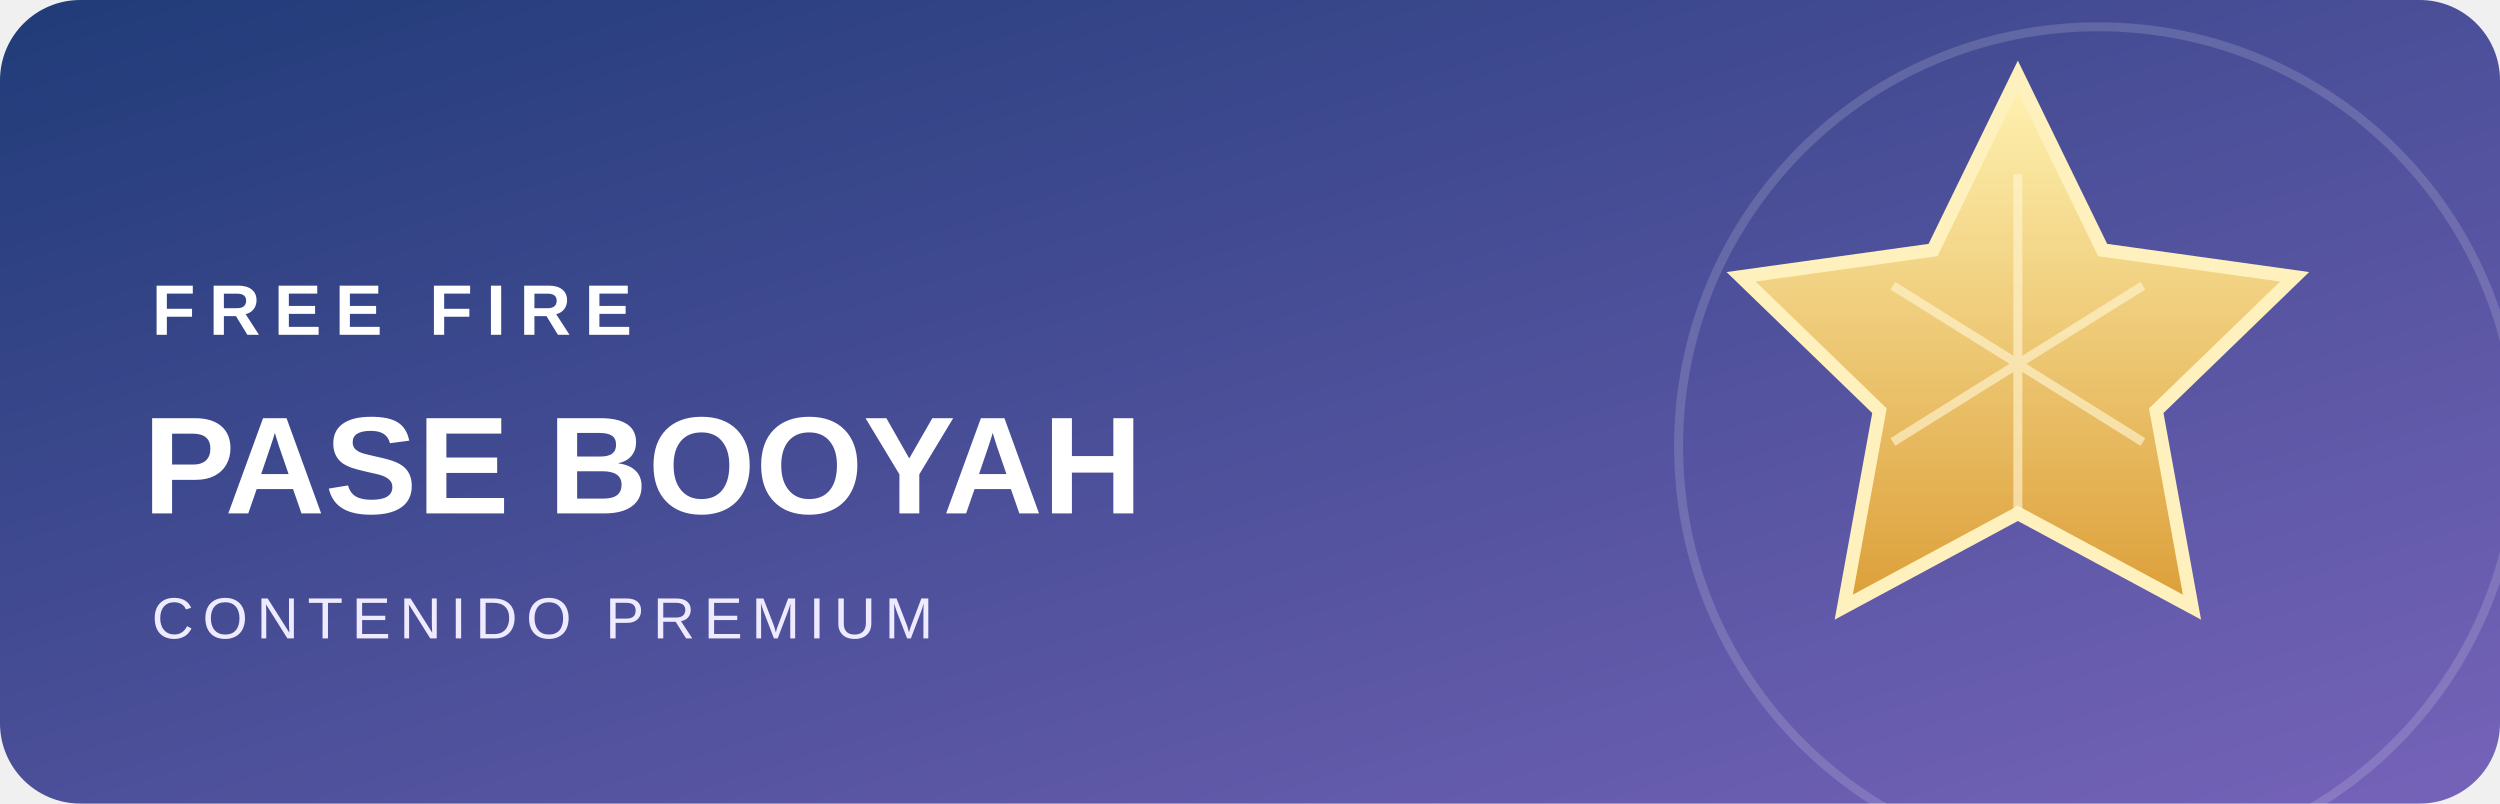
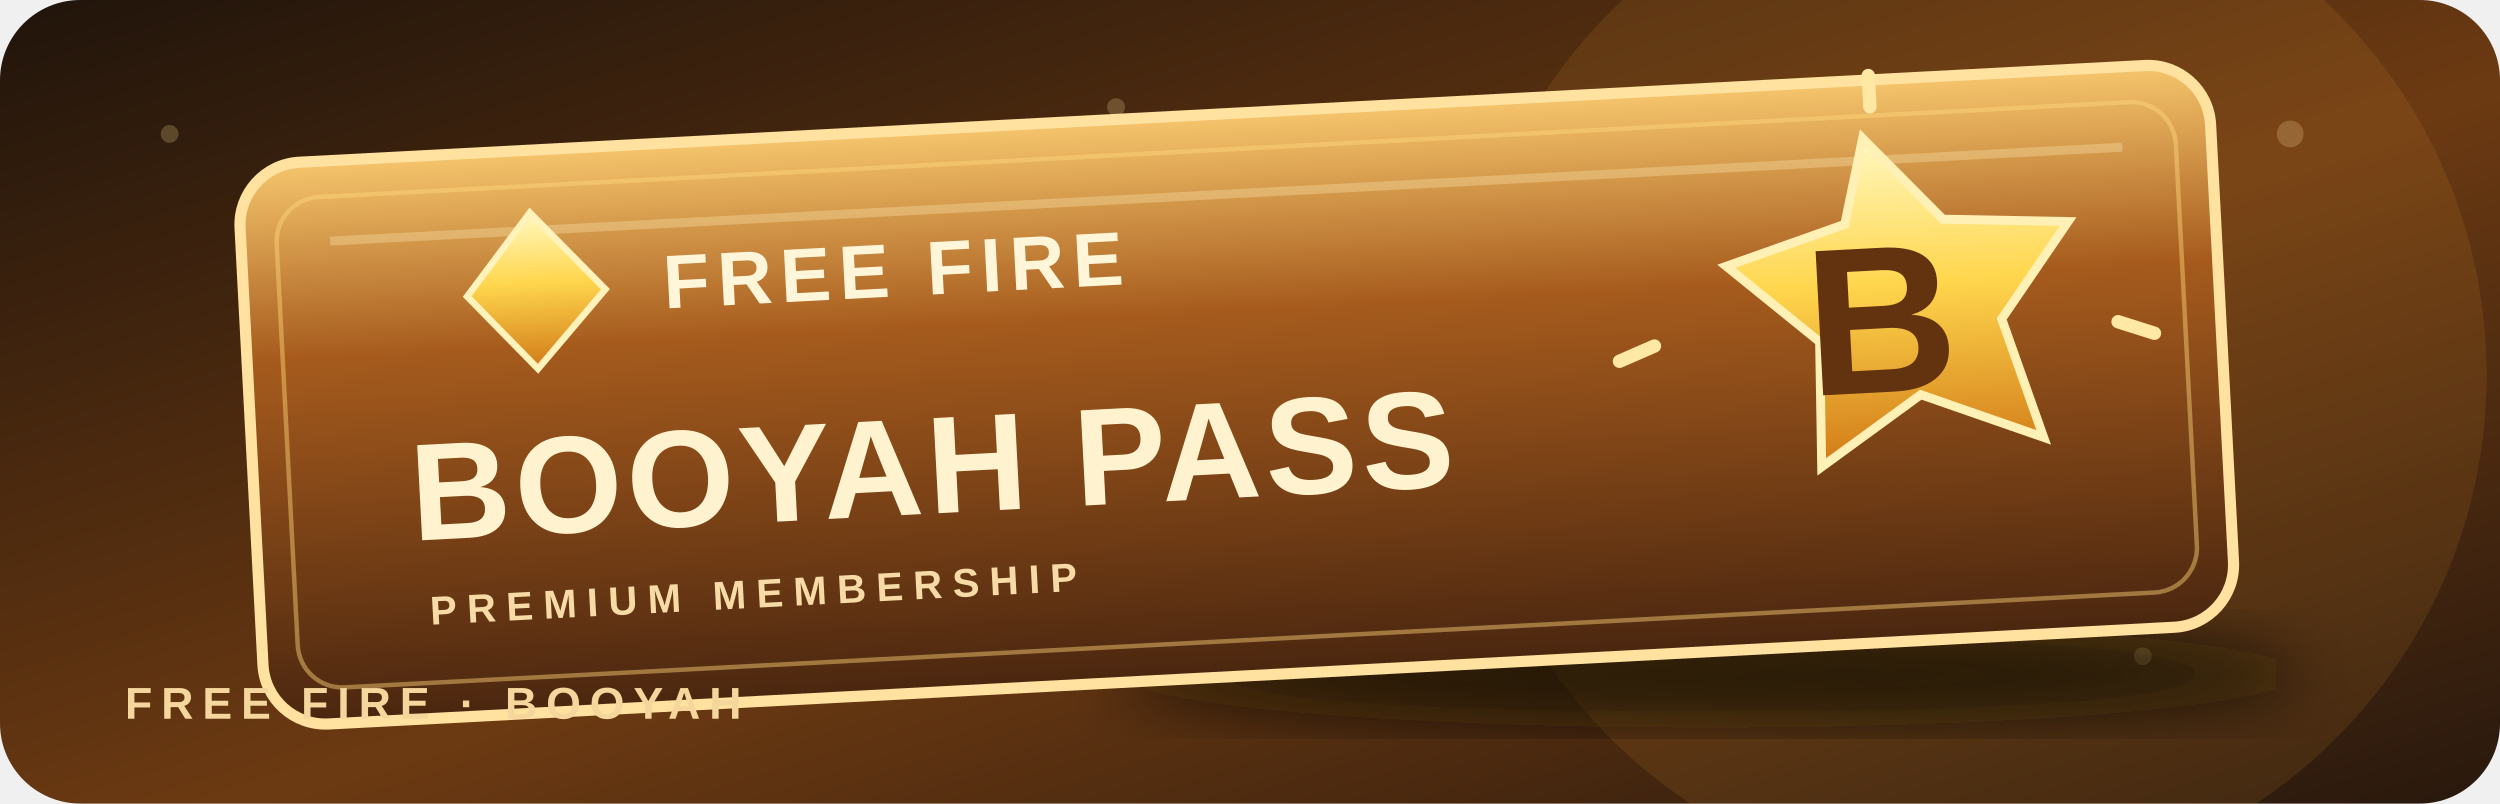
- <svg xmlns="http://www.w3.org/2000/svg" viewBox="0 0 560 180" role="img" aria-label="Ilustración de pase premium">
+ <svg xmlns="http://www.w3.org/2000/svg" viewBox="0 0 560 180" role="img" aria-label="Pase Booyah de Free Fire: tarjeta dorada con símbolo B">
  <defs>
    <linearGradient id="bg" x2="1" y2="1">
-       <stop stop-color="#203b78" />
-       <stop offset="1" stop-color="#7663b9" />
+       <stop stop-color="#20140b" />
+       <stop offset=".55" stop-color="#6c3a12" />
+       <stop offset="1" stop-color="#28180d" />
+     </linearGradient>
+     <linearGradient id="card" x2="0" y2="1">
+       <stop stop-color="#f6c66d" />
+       <stop offset=".35" stop-color="#a65b1d" />
+       <stop offset="1" stop-color="#4a260f" />
    </linearGradient>
    <linearGradient id="gold" x2="0" y2="1">
-       <stop stop-color="#fff3b2" />
-       <stop offset="1" stop-color="#dc9e38" />
+       <stop stop-color="#fff8bf" />
+       <stop offset=".45" stop-color="#ffd64d" />
+       <stop offset="1" stop-color="#d17a17" />
    </linearGradient>
+     <filter id="shadow">
+       <feGaussianBlur stdDeviation="7" />
+     </filter>
  </defs>
  <rect width="560" height="180" rx="18" fill="url(#bg)" />
-   <circle cx="470" cy="100" r="94" fill="none" stroke="#fff" stroke-opacity=".15" stroke-width="2" />
-   <g transform="translate(372 17)">
-     <path d="m80 0 19 39 43 6-31 30 8 44-39-21-39 21 8-44-31-30 43-6Z" fill="url(#gold)" stroke="#fff1bd" stroke-width="3" />
-     <path d="M80 22v75M52 47l56 35M108 47 52 82" stroke="#fff5d0" stroke-width="2" opacity=".65" />
+   <circle cx="442" cy="84" r="115" fill="#e99d35" opacity=".12" />
+   <g opacity=".22" fill="#ffe3a0">
+     <circle cx="38" cy="30" r="2" />
+     <circle cx="85" cy="145" r="3" />
+     <circle cx="513" cy="30" r="3" />
+     <circle cx="480" cy="147" r="2" />
+     <circle cx="250" cy="24" r="2" />
  </g>
-   <text x="34" y="75" fill="#fff" font-family="Arial,sans-serif" font-size="16" font-weight="700" letter-spacing="3">FREE FIRE</text>
-   <text x="32" y="115" fill="#fff" font-family="Arial,sans-serif" font-size="31" font-weight="900">PASE BOOYAH</text>
-   <text x="34" y="143" fill="#eeeaff" font-family="Arial,sans-serif" font-size="13" letter-spacing="2">CONTENIDO PREMIUM</text>
+   <ellipse cx="383" cy="151" rx="132" ry="12" fill="#080704" opacity=".65" filter="url(#shadow)" />
+   <g transform="translate(56 26) rotate(-3 210 62)">
+     <rect x="0" y="0" width="442" height="126" rx="14" fill="url(#card)" stroke="#ffe1a0" stroke-width="2.5" />
+     <rect x="8" y="8" width="426" height="110" rx="10" fill="none" stroke="#ffd77b" stroke-opacity=".45" />
+     <path d="M20 18h402" stroke="#fff0bc" stroke-opacity=".3" stroke-width="2" />
+     <path d="m50 32 15-18 16 18-16 17Z" fill="url(#gold)" stroke="#fff2ba" stroke-width="1.5" />
+     <text x="94" y="37" fill="#fff5d9" font-family="Arial,sans-serif" font-size="17" font-weight="900" letter-spacing="1.8">FREE FIRE</text>
+     <text x="35" y="86" fill="#fff3cf" font-family="Arial,sans-serif" font-size="31" font-weight="900" letter-spacing="1">BOOYAH PASS</text>
+     <text x="38" y="105" fill="#f6dba7" font-family="Arial,sans-serif" font-size="9" font-weight="700" letter-spacing="2.3">PREMIUM MEMBERSHIP</text>
+     <g transform="translate(318 13)">
+       <path d="m46 0 17 19 28 2-16 21 8 27-27-11-23 15 1-28-20-18 27-8Z" fill="url(#gold)" stroke="#fff1b5" stroke-width="2" />
+       <text x="48" y="57" text-anchor="middle" fill="#63320e" font-family="Arial,sans-serif" font-size="47" font-weight="900">B</text>
+       <path d="M48-7v-7M101 44l8 3M-3 44l-8 3" stroke="#ffe7a4" stroke-width="3" stroke-linecap="round" />
+     </g>
+   </g>
+   <text x="28" y="161" fill="#f5d69c" font-family="Arial,sans-serif" font-size="10" font-weight="800" letter-spacing="2">FREE FIRE · BOOYAH</text>
</svg>
